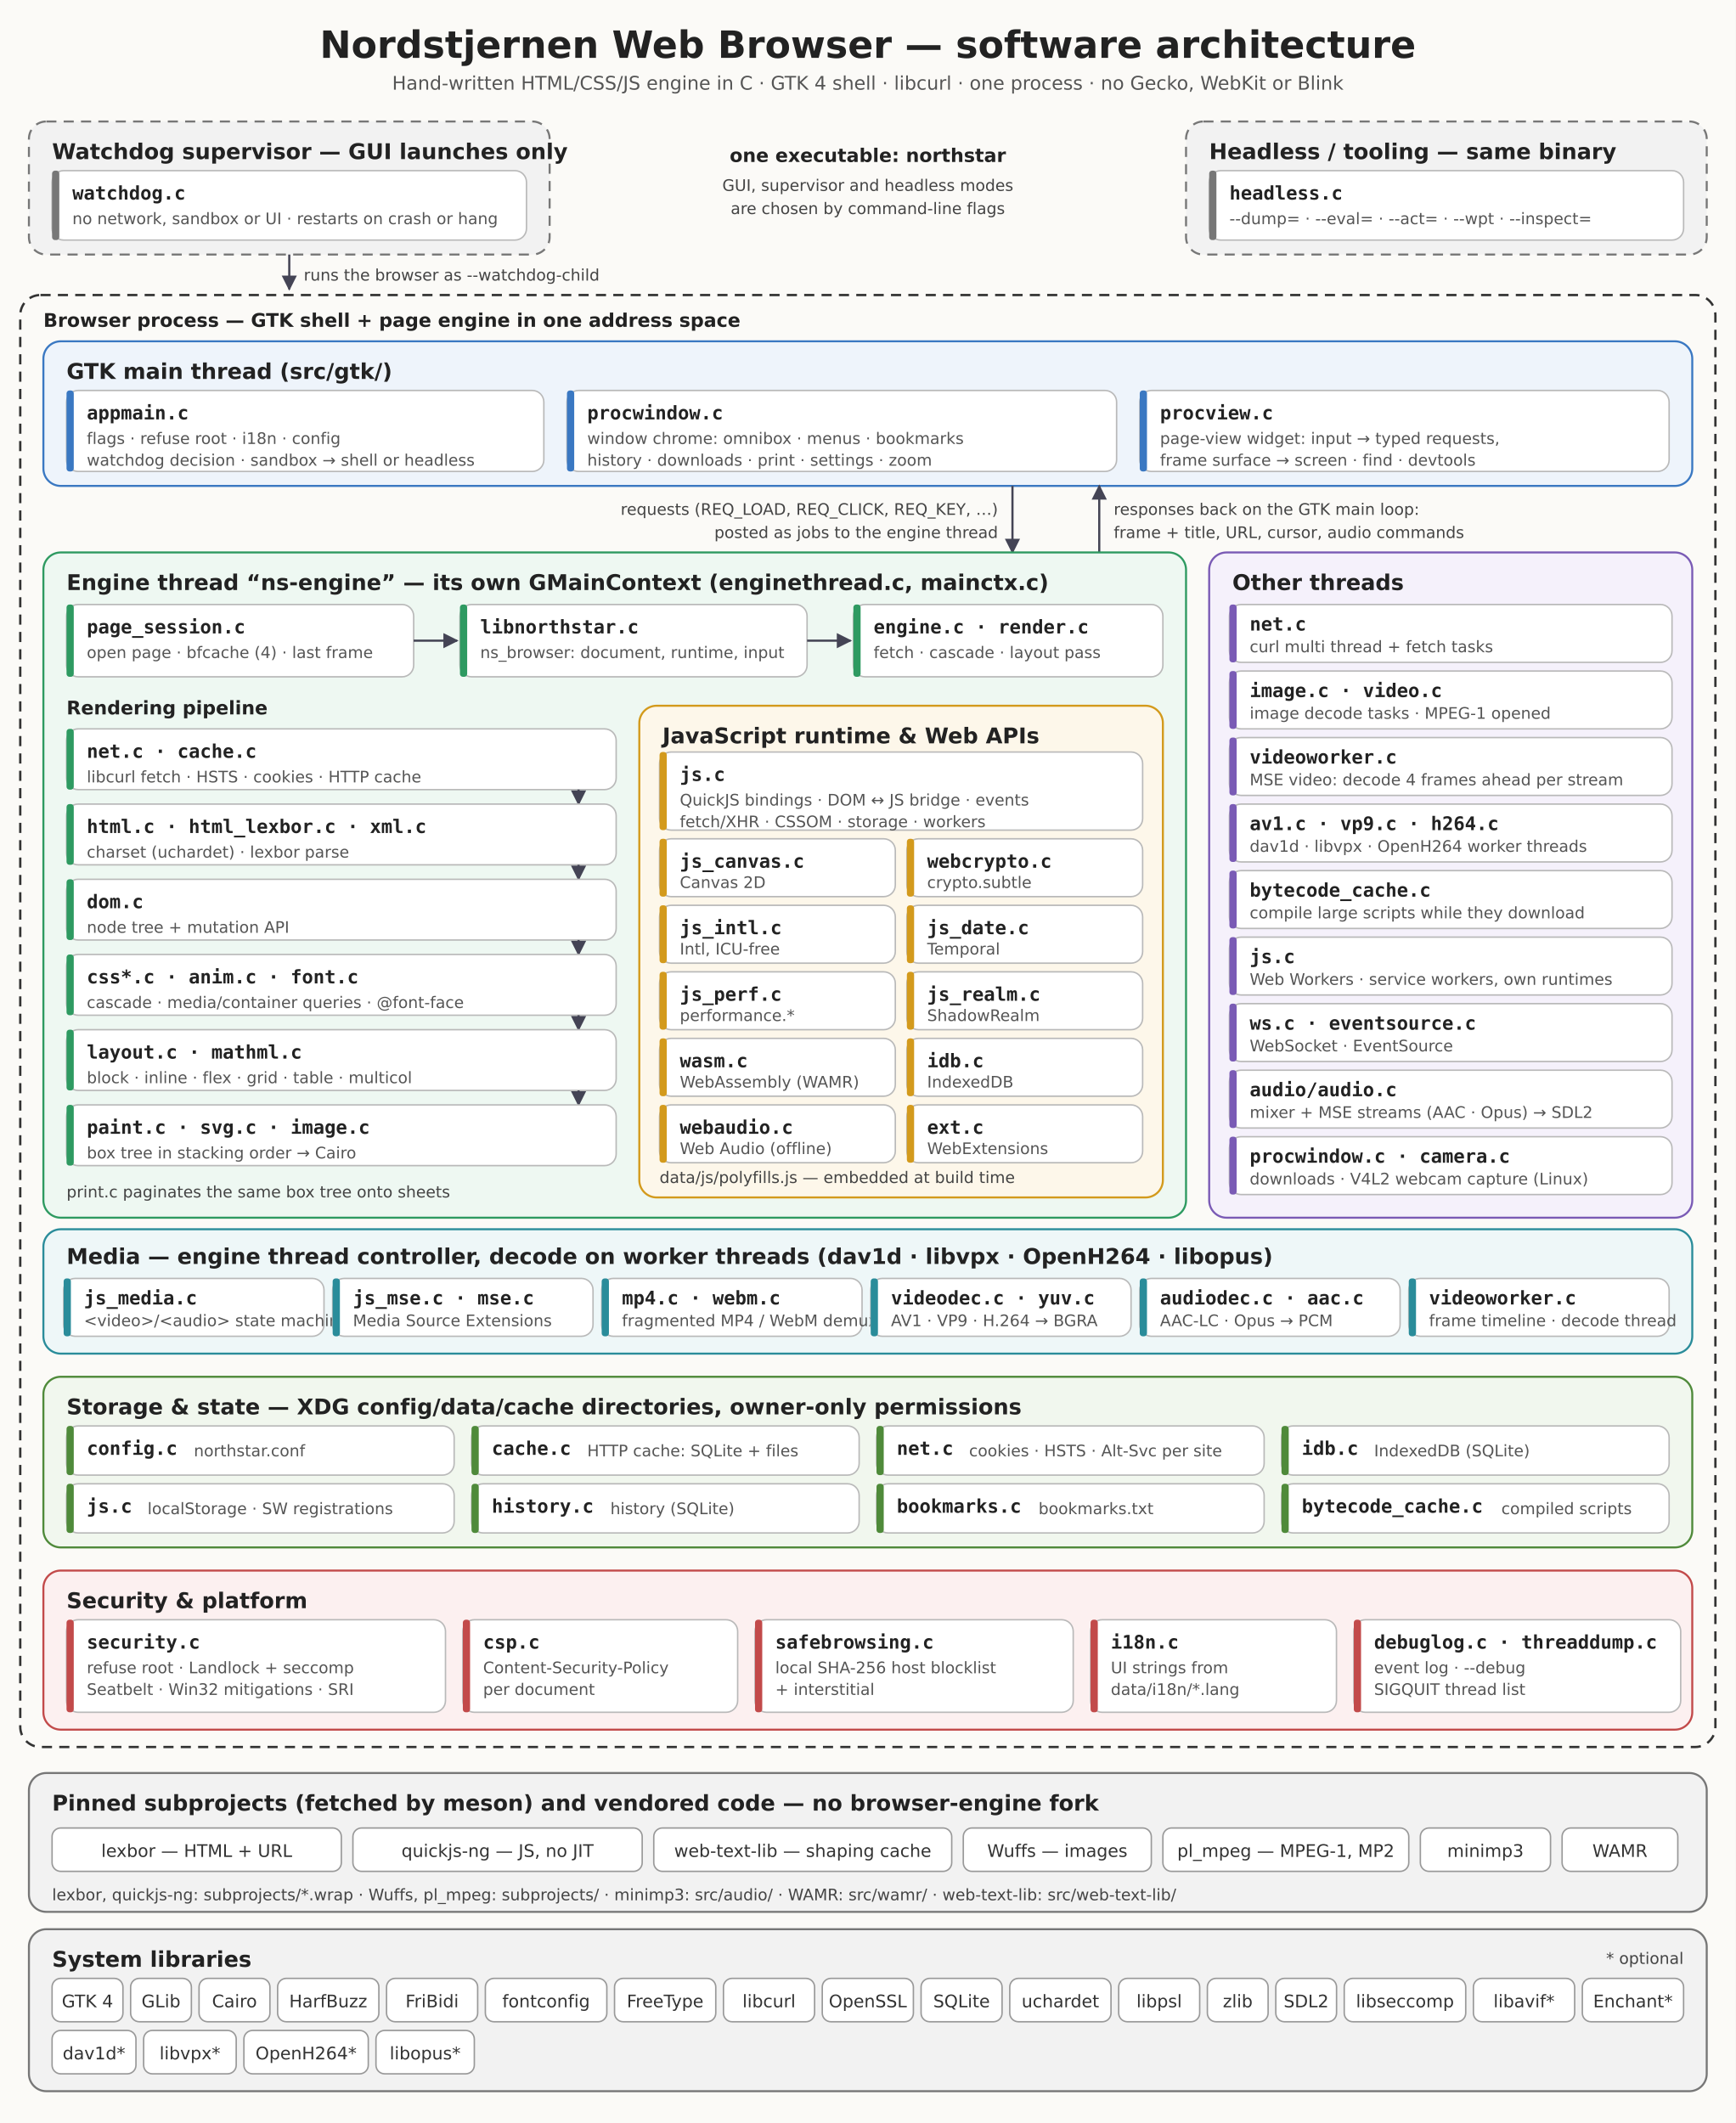
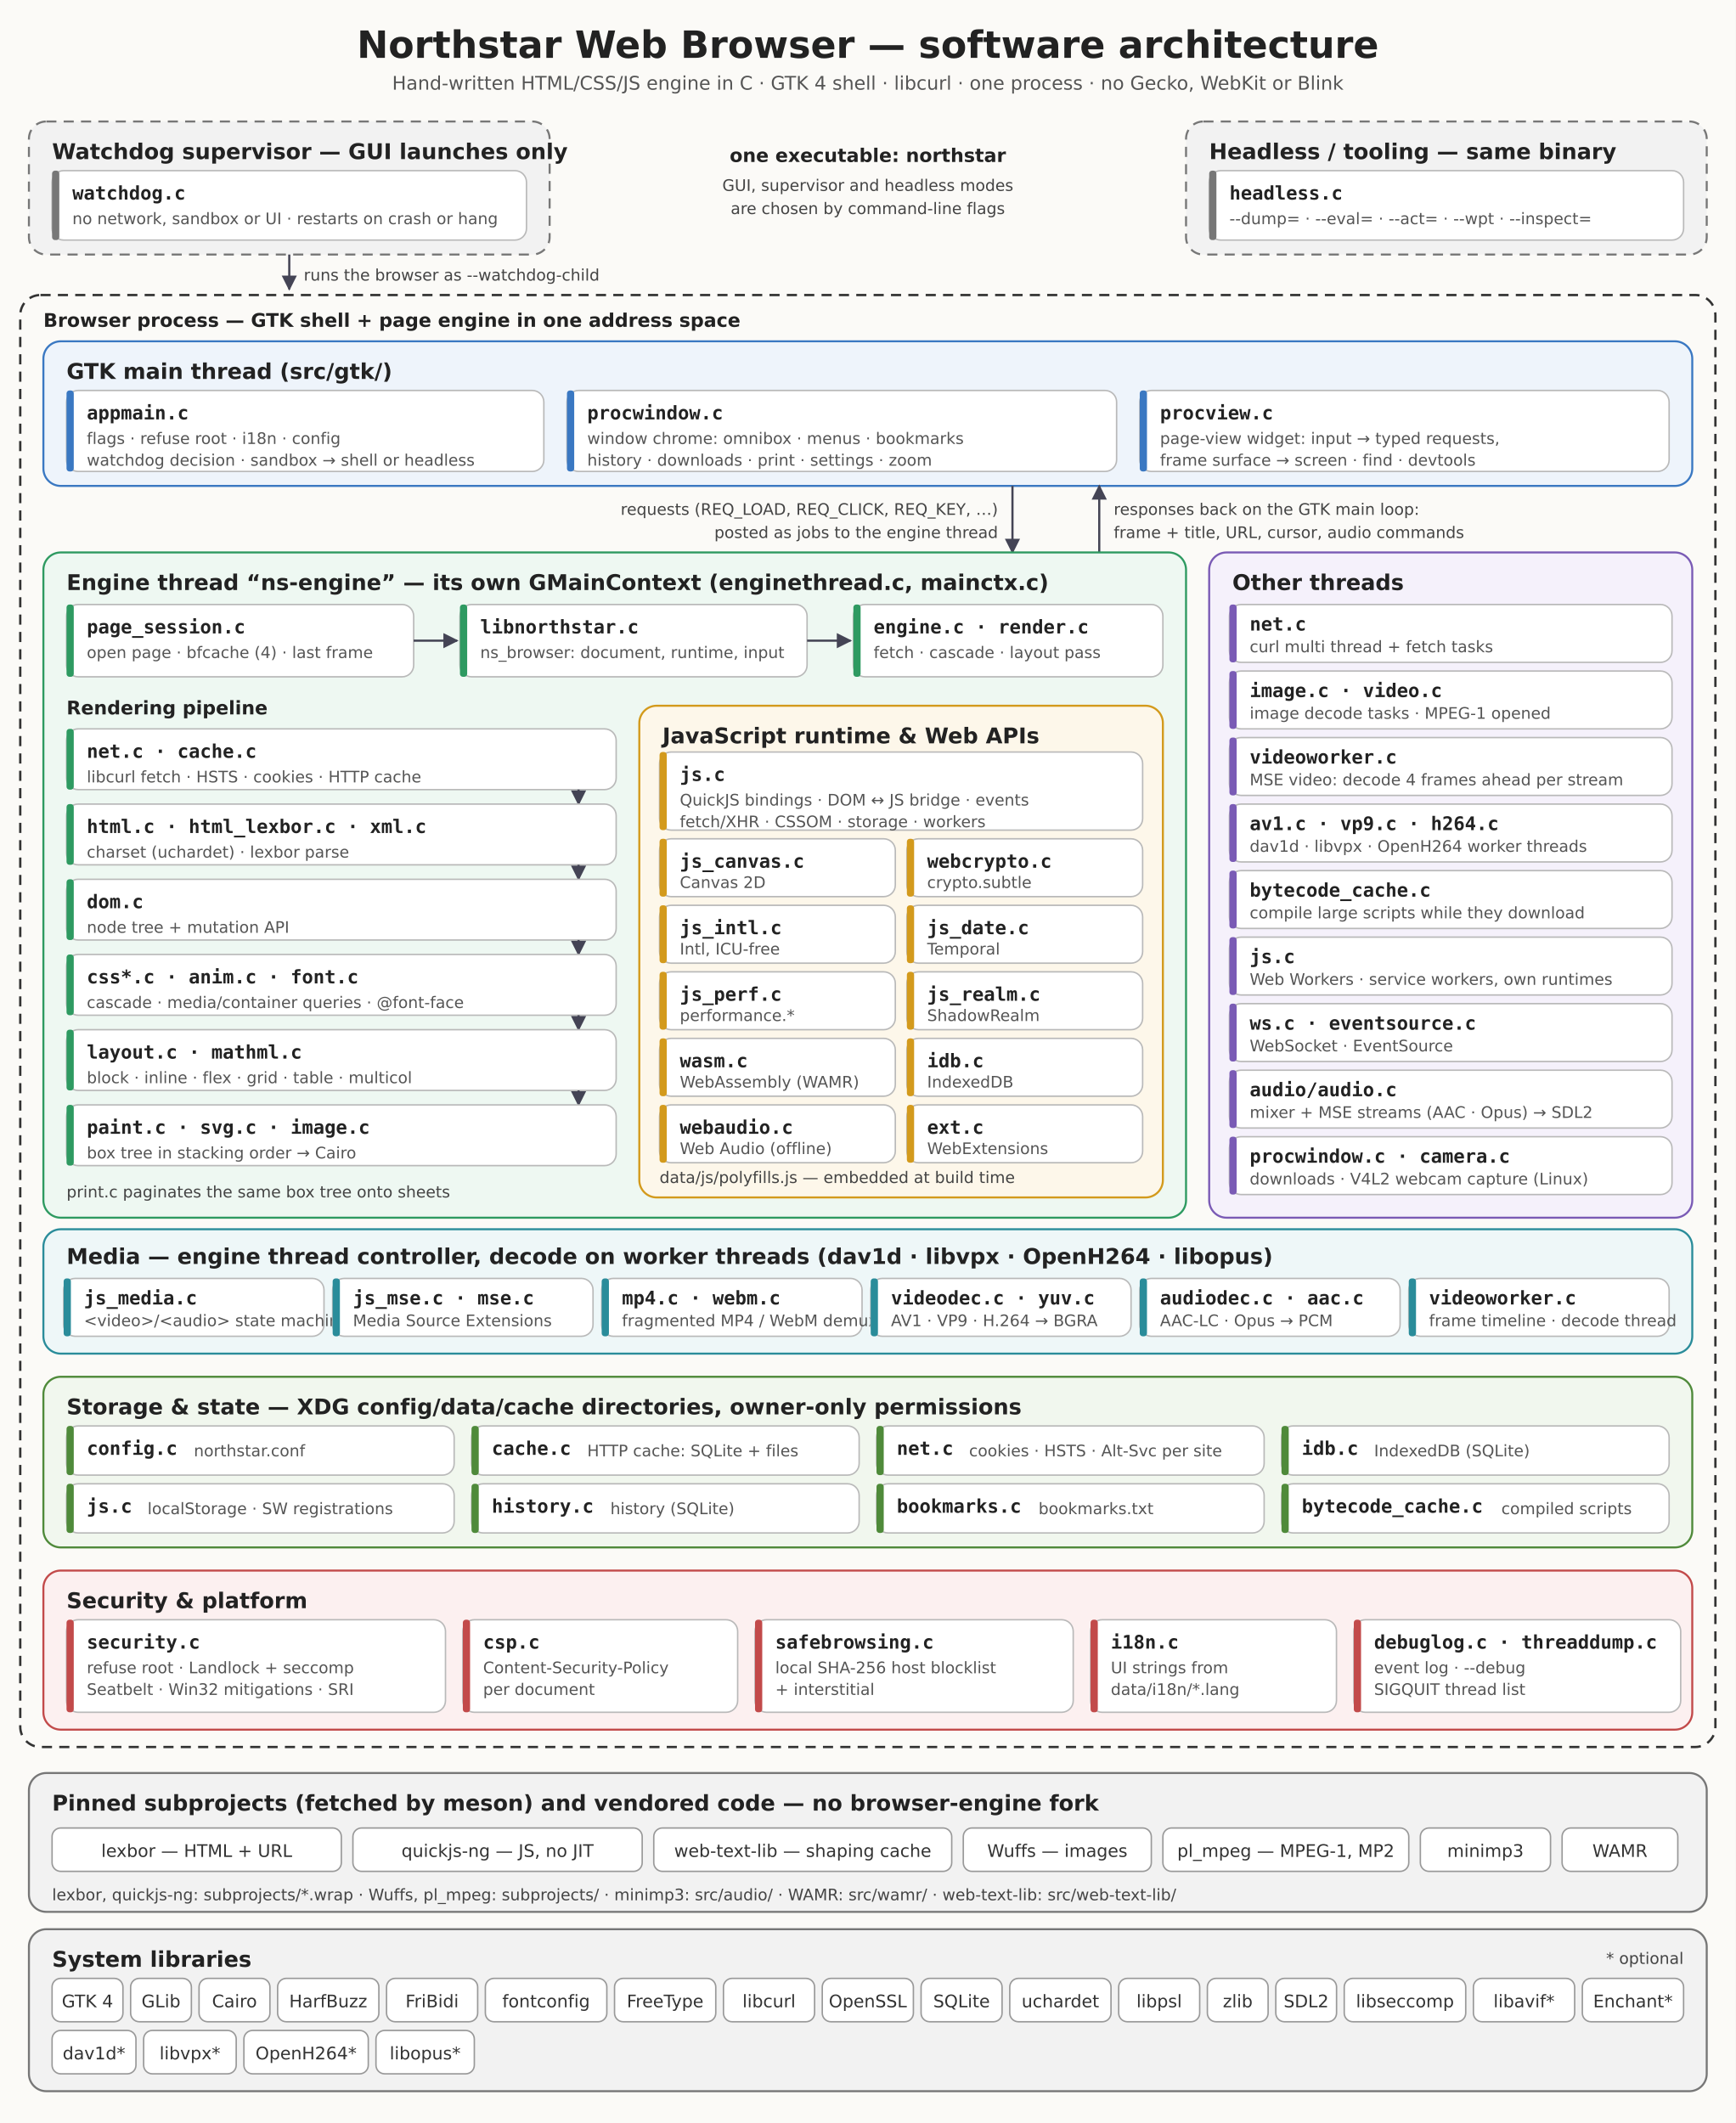
<svg xmlns="http://www.w3.org/2000/svg" viewBox="0 0 1200 1468" width="1200" height="1468" font-family="DejaVu Sans, Verdana, sans-serif">
  <defs>
    <marker id="ah" viewBox="0 0 10 10" refX="9" refY="5" markerWidth="7" markerHeight="7" orient="auto-start-reverse">
      <path d="M0,0 L10,5 L0,10 z" fill="#445" />
    </marker>
    <style>
.bg{fill:#fbfaf7}
.proc{fill:none;stroke:#333;stroke-width:1.6}
.dash{stroke-dasharray:7 5}
.g-shell{fill:#eef4fb;stroke:#3a78c2;stroke-width:1.4}
.g-engine{fill:#eef8f2;stroke:#2e9a61;stroke-width:1.4}
.g-js{fill:#fdf7ea;stroke:#d39a1c;stroke-width:1.4}
.g-thr{fill:#f5f1fb;stroke:#7a5bb5;stroke-width:1.4}
.g-store{fill:#f1f7ee;stroke:#4f8a3a;stroke-width:1.4}
.g-sec{fill:#fcf0f0;stroke:#c24a4a;stroke-width:1.4}
.g-ext{fill:#f2f2f2;stroke:#777;stroke-width:1.4}
.g-media{fill:#eef7f8;stroke:#2a8c9a;stroke-width:1.4}
.mod{fill:#fff;stroke:#b9b9b9;stroke-width:1}
.bar{stroke:none}
.a-shell{fill:#3a78c2}.a-engine{fill:#2e9a61}.a-js{fill:#d39a1c}.a-thr{fill:#7a5bb5}.a-store{fill:#4f8a3a}.a-sec{fill:#c24a4a}.a-ext{fill:#777}.a-media{fill:#2a8c9a}
.chip{fill:#fff;stroke:#999;stroke-width:1}
.title{font-size:26px;font-weight:bold;fill:#222}
.sub{font-size:13px;fill:#555}
.gtitle{font-size:15px;font-weight:bold;fill:#222}
.ptitle{font-size:13px;font-weight:bold;fill:#222}
.file{font-family:"DejaVu Sans Mono",Menlo,Consolas,monospace;font-size:13px;font-weight:bold;fill:#222}
.desc{font-size:11px;fill:#555}
.chiptext{font-size:12px;fill:#333}
.lbl{font-size:11px;fill:#444}
.arr{stroke:#445;stroke-width:1.5;fill:none}
.arrd{stroke:#445;stroke-width:1.5;fill:none;stroke-dasharray:6 4}
</style>
  </defs>
  <rect class="bg" x="0" y="0" width="1200" height="1468" rx="0" />
-   <text class="title" x="600.0" y="40" text-anchor="middle">Nordstjernen Web Browser — software architecture</text>
+   <text class="title" x="600.0" y="40" text-anchor="middle">Northstar Web Browser — software architecture</text>
  <text class="sub" x="600.0" y="62" text-anchor="middle">Hand-written HTML/CSS/JS engine in C · GTK 4 shell · libcurl · one process · no Gecko, WebKit or Blink</text>
  <rect class="g-ext dash" x="20" y="84" width="360" height="92" rx="12" />
  <text class="gtitle" x="36" y="110" text-anchor="start">Watchdog supervisor — GUI launches only</text>
  <rect class="mod" x="36" y="118" width="328" height="48" rx="8" />
  <rect class="bar a-ext" x="36" y="118" width="5" height="48" rx="2" />
  <text class="file" x="50" y="138" text-anchor="start">watchdog.c</text>
  <text class="desc" x="50" y="155" text-anchor="start">no network, sandbox or UI · restarts on crash or hang</text>
  <rect class="g-ext dash" x="820" y="84" width="360" height="92" rx="12" />
  <text class="gtitle" x="836" y="110" text-anchor="start">Headless / tooling — same binary</text>
  <rect class="mod" x="836" y="118" width="328" height="48" rx="8" />
  <rect class="bar a-ext" x="836" y="118" width="5" height="48" rx="2" />
  <text class="file" x="850" y="138" text-anchor="start">headless.c</text>
  <text class="desc" x="850" y="155" text-anchor="start">--dump= · --eval= · --act= · --wpt · --inspect=</text>
  <text class="ptitle" x="600" y="112" text-anchor="middle">one executable: northstar</text>
  <text class="lbl" x="600" y="132" text-anchor="middle">GUI, supervisor and headless modes</text>
  <text class="lbl" x="600" y="148" text-anchor="middle">are chosen by command-line flags</text>
  <line class="arr" x1="200" y1="176" x2="200" y2="200" marker-end="url(#ah)" />
  <text class="lbl" x="210" y="194" text-anchor="start">runs the browser as --watchdog-child</text>
  <rect class="proc dash" x="14" y="204" width="1172" height="1004" rx="14" />
  <text class="ptitle" x="30" y="226" text-anchor="start">Browser process — GTK shell + page engine in one address space</text>
  <rect class="g-shell" x="30" y="236" width="1140" height="100" rx="12" />
  <text class="gtitle" x="46" y="262" text-anchor="start">GTK main thread  (src/gtk/)</text>
  <rect class="mod" x="46" y="270" width="330" height="56" rx="8" />
  <rect class="bar a-shell" x="46" y="270" width="5" height="56" rx="2" />
  <text class="file" x="60" y="290" text-anchor="start">appmain.c</text>
  <text class="desc" x="60" y="307" text-anchor="start">flags · refuse root · i18n · config</text>
  <text class="desc" x="60" y="322" text-anchor="start">watchdog decision · sandbox → shell or headless</text>
  <rect class="mod" x="392" y="270" width="380" height="56" rx="8" />
  <rect class="bar a-shell" x="392" y="270" width="5" height="56" rx="2" />
  <text class="file" x="406" y="290" text-anchor="start">procwindow.c</text>
  <text class="desc" x="406" y="307" text-anchor="start">window chrome: omnibox · menus · bookmarks</text>
  <text class="desc" x="406" y="322" text-anchor="start">history · downloads · print · settings · zoom</text>
  <rect class="mod" x="788" y="270" width="366" height="56" rx="8" />
  <rect class="bar a-shell" x="788" y="270" width="5" height="56" rx="2" />
  <text class="file" x="802" y="290" text-anchor="start">procview.c</text>
  <text class="desc" x="802" y="307" text-anchor="start">page-view widget: input → typed requests,</text>
  <text class="desc" x="802" y="322" text-anchor="start">frame surface → screen · find · devtools</text>
  <line class="arr" x1="700" y1="336" x2="700" y2="382" marker-end="url(#ah)" />
  <line class="arr" x1="760" y1="382" x2="760" y2="336" marker-end="url(#ah)" />
  <text class="lbl" x="690" y="356" text-anchor="end">requests (REQ_LOAD, REQ_CLICK, REQ_KEY, …)</text>
  <text class="lbl" x="690" y="372" text-anchor="end">posted as jobs to the engine thread</text>
  <text class="lbl" x="770" y="356" text-anchor="start">responses back on the GTK main loop:</text>
  <text class="lbl" x="770" y="372" text-anchor="start">frame + title, URL, cursor, audio commands</text>
  <rect class="g-engine" x="30" y="382" width="790" height="460" rx="12" />
  <text class="gtitle" x="46" y="408" text-anchor="start">Engine thread “ns-engine” — its own GMainContext  (enginethread.c, mainctx.c)</text>
  <rect class="mod" x="46" y="418" width="240" height="50" rx="8" />
  <rect class="bar a-engine" x="46" y="418" width="5" height="50" rx="2" />
  <text class="file" x="60" y="438" text-anchor="start">page_session.c</text>
  <text class="desc" x="60" y="455" text-anchor="start">open page · bfcache (4) · last frame</text>
  <rect class="mod" x="318" y="418" width="240" height="50" rx="8" />
  <rect class="bar a-engine" x="318" y="418" width="5" height="50" rx="2" />
  <text class="file" x="332" y="438" text-anchor="start">libnorthstar.c</text>
  <text class="desc" x="332" y="455" text-anchor="start">ns_browser: document, runtime, input</text>
  <rect class="mod" x="590" y="418" width="214" height="50" rx="8" />
  <rect class="bar a-engine" x="590" y="418" width="5" height="50" rx="2" />
  <text class="file" x="604" y="438" text-anchor="start">engine.c · render.c</text>
  <text class="desc" x="604" y="455" text-anchor="start">fetch · cascade · layout pass</text>
  <line class="arr" x1="286" y1="443" x2="316" y2="443" marker-end="url(#ah)" />
  <line class="arr" x1="558" y1="443" x2="588" y2="443" marker-end="url(#ah)" />
  <text class="ptitle" x="46" y="494" text-anchor="start">Rendering pipeline</text>
  <rect class="mod" x="46" y="504" width="380" height="42" rx="8" />
  <rect class="bar a-engine" x="46" y="504" width="5" height="42" rx="2" />
  <text class="file" x="60" y="524" text-anchor="start">net.c · cache.c</text>
  <text class="desc" x="60" y="541" text-anchor="start">libcurl fetch · HSTS · cookies · HTTP cache</text>
  <line class="arr" x1="400" y1="546" x2="400" y2="556" marker-end="url(#ah)" />
  <rect class="mod" x="46" y="556" width="380" height="42" rx="8" />
  <rect class="bar a-engine" x="46" y="556" width="5" height="42" rx="2" />
  <text class="file" x="60" y="576" text-anchor="start">html.c · html_lexbor.c · xml.c</text>
  <text class="desc" x="60" y="593" text-anchor="start">charset (uchardet) · lexbor parse</text>
  <line class="arr" x1="400" y1="598" x2="400" y2="608" marker-end="url(#ah)" />
  <rect class="mod" x="46" y="608" width="380" height="42" rx="8" />
  <rect class="bar a-engine" x="46" y="608" width="5" height="42" rx="2" />
  <text class="file" x="60" y="628" text-anchor="start">dom.c</text>
  <text class="desc" x="60" y="645" text-anchor="start">node tree + mutation API</text>
  <line class="arr" x1="400" y1="650" x2="400" y2="660" marker-end="url(#ah)" />
  <rect class="mod" x="46" y="660" width="380" height="42" rx="8" />
  <rect class="bar a-engine" x="46" y="660" width="5" height="42" rx="2" />
  <text class="file" x="60" y="680" text-anchor="start">css*.c · anim.c · font.c</text>
  <text class="desc" x="60" y="697" text-anchor="start">cascade · media/container queries · @font-face</text>
  <line class="arr" x1="400" y1="702" x2="400" y2="712" marker-end="url(#ah)" />
  <rect class="mod" x="46" y="712" width="380" height="42" rx="8" />
  <rect class="bar a-engine" x="46" y="712" width="5" height="42" rx="2" />
  <text class="file" x="60" y="732" text-anchor="start">layout.c · mathml.c</text>
  <text class="desc" x="60" y="749" text-anchor="start">block · inline · flex · grid · table · multicol</text>
  <line class="arr" x1="400" y1="754" x2="400" y2="764" marker-end="url(#ah)" />
  <rect class="mod" x="46" y="764" width="380" height="42" rx="8" />
  <rect class="bar a-engine" x="46" y="764" width="5" height="42" rx="2" />
  <text class="file" x="60" y="784" text-anchor="start">paint.c · svg.c · image.c</text>
  <text class="desc" x="60" y="801" text-anchor="start">box tree in stacking order → Cairo</text>
  <text class="lbl" x="46" y="828" text-anchor="start">print.c paginates the same box tree onto sheets</text>
  <rect class="g-js" x="442" y="488" width="362" height="340" rx="12" />
  <text class="gtitle" x="458" y="514" text-anchor="start">JavaScript runtime &amp; Web APIs</text>
  <rect class="mod" x="456" y="520" width="334" height="54" rx="8" />
  <rect class="bar a-js" x="456" y="520" width="5" height="54" rx="2" />
  <text class="file" x="470" y="540" text-anchor="start">js.c</text>
  <text class="desc" x="470" y="557" text-anchor="start">QuickJS bindings · DOM ↔ JS bridge · events</text>
  <text class="desc" x="470" y="572" text-anchor="start">fetch/XHR · CSSOM · storage · workers</text>
  <rect class="mod" x="456" y="580" width="163" height="40" rx="8" />
  <rect class="bar a-js" x="456" y="580" width="5" height="40" rx="2" />
  <text class="file" x="470" y="600" text-anchor="start">js_canvas.c</text>
  <text class="desc" x="470" y="617" text-anchor="start" />
  <text class="desc" x="470" y="614" text-anchor="start">Canvas 2D</text>
  <rect class="mod" x="627" y="580" width="163" height="40" rx="8" />
  <rect class="bar a-js" x="627" y="580" width="5" height="40" rx="2" />
  <text class="file" x="641" y="600" text-anchor="start">webcrypto.c</text>
  <text class="desc" x="641" y="617" text-anchor="start" />
  <text class="desc" x="641" y="614" text-anchor="start">crypto.subtle</text>
  <rect class="mod" x="456" y="626" width="163" height="40" rx="8" />
  <rect class="bar a-js" x="456" y="626" width="5" height="40" rx="2" />
  <text class="file" x="470" y="646" text-anchor="start">js_intl.c</text>
  <text class="desc" x="470" y="663" text-anchor="start" />
  <text class="desc" x="470" y="660" text-anchor="start">Intl, ICU-free</text>
  <rect class="mod" x="627" y="626" width="163" height="40" rx="8" />
  <rect class="bar a-js" x="627" y="626" width="5" height="40" rx="2" />
  <text class="file" x="641" y="646" text-anchor="start">js_date.c</text>
  <text class="desc" x="641" y="663" text-anchor="start" />
  <text class="desc" x="641" y="660" text-anchor="start">Temporal</text>
  <rect class="mod" x="456" y="672" width="163" height="40" rx="8" />
  <rect class="bar a-js" x="456" y="672" width="5" height="40" rx="2" />
  <text class="file" x="470" y="692" text-anchor="start">js_perf.c</text>
  <text class="desc" x="470" y="709" text-anchor="start" />
  <text class="desc" x="470" y="706" text-anchor="start">performance.*</text>
  <rect class="mod" x="627" y="672" width="163" height="40" rx="8" />
  <rect class="bar a-js" x="627" y="672" width="5" height="40" rx="2" />
  <text class="file" x="641" y="692" text-anchor="start">js_realm.c</text>
  <text class="desc" x="641" y="709" text-anchor="start" />
  <text class="desc" x="641" y="706" text-anchor="start">ShadowRealm</text>
  <rect class="mod" x="456" y="718" width="163" height="40" rx="8" />
  <rect class="bar a-js" x="456" y="718" width="5" height="40" rx="2" />
  <text class="file" x="470" y="738" text-anchor="start">wasm.c</text>
  <text class="desc" x="470" y="755" text-anchor="start" />
  <text class="desc" x="470" y="752" text-anchor="start">WebAssembly (WAMR)</text>
  <rect class="mod" x="627" y="718" width="163" height="40" rx="8" />
  <rect class="bar a-js" x="627" y="718" width="5" height="40" rx="2" />
  <text class="file" x="641" y="738" text-anchor="start">idb.c</text>
  <text class="desc" x="641" y="755" text-anchor="start" />
  <text class="desc" x="641" y="752" text-anchor="start">IndexedDB</text>
  <rect class="mod" x="456" y="764" width="163" height="40" rx="8" />
  <rect class="bar a-js" x="456" y="764" width="5" height="40" rx="2" />
  <text class="file" x="470" y="784" text-anchor="start">webaudio.c</text>
  <text class="desc" x="470" y="801" text-anchor="start" />
  <text class="desc" x="470" y="798" text-anchor="start">Web Audio (offline)</text>
  <rect class="mod" x="627" y="764" width="163" height="40" rx="8" />
  <rect class="bar a-js" x="627" y="764" width="5" height="40" rx="2" />
  <text class="file" x="641" y="784" text-anchor="start">ext.c</text>
  <text class="desc" x="641" y="801" text-anchor="start" />
  <text class="desc" x="641" y="798" text-anchor="start">WebExtensions</text>
  <text class="lbl" x="456" y="818" text-anchor="start">data/js/polyfills.js — embedded at build time</text>
  <rect class="g-thr" x="836" y="382" width="334" height="460" rx="12" />
  <text class="gtitle" x="852" y="408" text-anchor="start">Other threads</text>
  <rect class="mod" x="850" y="418" width="306" height="40" rx="8" />
  <rect class="bar a-thr" x="850" y="418" width="5" height="40" rx="2" />
  <text class="file" x="864" y="436" text-anchor="start">net.c</text>
  <text class="desc" x="864" y="451" text-anchor="start">curl multi thread + fetch tasks</text>
  <rect class="mod" x="850" y="464" width="306" height="40" rx="8" />
  <rect class="bar a-thr" x="850" y="464" width="5" height="40" rx="2" />
  <text class="file" x="864" y="482" text-anchor="start">image.c · video.c</text>
  <text class="desc" x="864" y="497" text-anchor="start">image decode tasks · MPEG-1 opened</text>
  <rect class="mod" x="850" y="510" width="306" height="40" rx="8" />
  <rect class="bar a-thr" x="850" y="510" width="5" height="40" rx="2" />
  <text class="file" x="864" y="528" text-anchor="start">videoworker.c</text>
  <text class="desc" x="864" y="543" text-anchor="start">MSE video: decode 4 frames ahead per stream</text>
  <rect class="mod" x="850" y="556" width="306" height="40" rx="8" />
  <rect class="bar a-thr" x="850" y="556" width="5" height="40" rx="2" />
  <text class="file" x="864" y="574" text-anchor="start">av1.c · vp9.c · h264.c</text>
  <text class="desc" x="864" y="589" text-anchor="start">dav1d · libvpx · OpenH264 worker threads</text>
  <rect class="mod" x="850" y="602" width="306" height="40" rx="8" />
  <rect class="bar a-thr" x="850" y="602" width="5" height="40" rx="2" />
  <text class="file" x="864" y="620" text-anchor="start">bytecode_cache.c</text>
  <text class="desc" x="864" y="635" text-anchor="start">compile large scripts while they download</text>
  <rect class="mod" x="850" y="648" width="306" height="40" rx="8" />
  <rect class="bar a-thr" x="850" y="648" width="5" height="40" rx="2" />
  <text class="file" x="864" y="666" text-anchor="start">js.c</text>
  <text class="desc" x="864" y="681" text-anchor="start">Web Workers · service workers, own runtimes</text>
  <rect class="mod" x="850" y="694" width="306" height="40" rx="8" />
  <rect class="bar a-thr" x="850" y="694" width="5" height="40" rx="2" />
  <text class="file" x="864" y="712" text-anchor="start">ws.c · eventsource.c</text>
  <text class="desc" x="864" y="727" text-anchor="start">WebSocket · EventSource</text>
  <rect class="mod" x="850" y="740" width="306" height="40" rx="8" />
  <rect class="bar a-thr" x="850" y="740" width="5" height="40" rx="2" />
  <text class="file" x="864" y="758" text-anchor="start">audio/audio.c</text>
  <text class="desc" x="864" y="773" text-anchor="start">mixer + MSE streams (AAC · Opus) → SDL2</text>
  <rect class="mod" x="850" y="786" width="306" height="40" rx="8" />
  <rect class="bar a-thr" x="850" y="786" width="5" height="40" rx="2" />
  <text class="file" x="864" y="804" text-anchor="start">procwindow.c · camera.c</text>
  <text class="desc" x="864" y="819" text-anchor="start">downloads · V4L2 webcam capture (Linux)</text>
  <rect class="g-media" x="30" y="850" width="1140" height="86" rx="12" />
  <text class="gtitle" x="46" y="874" text-anchor="start">Media — engine thread controller, decode on worker threads (dav1d · libvpx · OpenH264 · libopus)</text>
  <rect class="mod" x="44" y="884" width="180" height="40" rx="8" />
  <rect class="bar a-media" x="44" y="884" width="5" height="40" rx="2" />
  <text class="file" x="58" y="902" text-anchor="start">js_media.c</text>
  <text class="desc" x="58" y="917" text-anchor="start">&lt;video&gt;/&lt;audio&gt; state machine</text>
  <rect class="mod" x="230" y="884" width="180" height="40" rx="8" />
  <rect class="bar a-media" x="230" y="884" width="5" height="40" rx="2" />
  <text class="file" x="244" y="902" text-anchor="start">js_mse.c · mse.c</text>
  <text class="desc" x="244" y="917" text-anchor="start">Media Source Extensions</text>
  <rect class="mod" x="416" y="884" width="180" height="40" rx="8" />
  <rect class="bar a-media" x="416" y="884" width="5" height="40" rx="2" />
  <text class="file" x="430" y="902" text-anchor="start">mp4.c · webm.c</text>
  <text class="desc" x="430" y="917" text-anchor="start">fragmented MP4 / WebM demux</text>
  <rect class="mod" x="602" y="884" width="180" height="40" rx="8" />
  <rect class="bar a-media" x="602" y="884" width="5" height="40" rx="2" />
  <text class="file" x="616" y="902" text-anchor="start">videodec.c · yuv.c</text>
  <text class="desc" x="616" y="917" text-anchor="start">AV1 · VP9 · H.264 → BGRA</text>
  <rect class="mod" x="788" y="884" width="180" height="40" rx="8" />
  <rect class="bar a-media" x="788" y="884" width="5" height="40" rx="2" />
  <text class="file" x="802" y="902" text-anchor="start">audiodec.c · aac.c</text>
  <text class="desc" x="802" y="917" text-anchor="start">AAC-LC · Opus → PCM</text>
  <rect class="mod" x="974" y="884" width="180" height="40" rx="8" />
  <rect class="bar a-media" x="974" y="884" width="5" height="40" rx="2" />
  <text class="file" x="988" y="902" text-anchor="start">videoworker.c</text>
  <text class="desc" x="988" y="917" text-anchor="start">frame timeline · decode thread</text>
  <rect class="g-store" x="30" y="952" width="1140" height="118" rx="12" />
  <text class="gtitle" x="46" y="978" text-anchor="start">Storage &amp; state — XDG config/data/cache directories, owner-only permissions</text>
  <rect class="mod" x="46" y="986" width="268" height="34" rx="8" />
  <rect class="bar a-store" x="46" y="986" width="5" height="34" rx="2" />
  <text class="file" x="60" y="1006" text-anchor="start">config.c</text>
  <text class="desc" x="60" y="1023" text-anchor="start" />
  <text class="desc" x="134" y="1007" text-anchor="start">northstar.conf</text>
  <rect class="mod" x="326" y="986" width="268" height="34" rx="8" />
  <rect class="bar a-store" x="326" y="986" width="5" height="34" rx="2" />
  <text class="file" x="340" y="1006" text-anchor="start">cache.c</text>
  <text class="desc" x="340" y="1023" text-anchor="start" />
  <text class="desc" x="406" y="1007" text-anchor="start">HTTP cache: SQLite + files</text>
  <rect class="mod" x="606" y="986" width="268" height="34" rx="8" />
  <rect class="bar a-store" x="606" y="986" width="5" height="34" rx="2" />
  <text class="file" x="620" y="1006" text-anchor="start">net.c</text>
  <text class="desc" x="620" y="1023" text-anchor="start" />
  <text class="desc" x="670" y="1007" text-anchor="start">cookies · HSTS · Alt-Svc per site</text>
  <rect class="mod" x="886" y="986" width="268" height="34" rx="8" />
  <rect class="bar a-store" x="886" y="986" width="5" height="34" rx="2" />
  <text class="file" x="900" y="1006" text-anchor="start">idb.c</text>
  <text class="desc" x="900" y="1023" text-anchor="start" />
  <text class="desc" x="950" y="1007" text-anchor="start">IndexedDB (SQLite)</text>
  <rect class="mod" x="46" y="1026" width="268" height="34" rx="8" />
  <rect class="bar a-store" x="46" y="1026" width="5" height="34" rx="2" />
  <text class="file" x="60" y="1046" text-anchor="start">js.c</text>
  <text class="desc" x="60" y="1063" text-anchor="start" />
  <text class="desc" x="102" y="1047" text-anchor="start">localStorage · SW registrations</text>
  <rect class="mod" x="326" y="1026" width="268" height="34" rx="8" />
  <rect class="bar a-store" x="326" y="1026" width="5" height="34" rx="2" />
  <text class="file" x="340" y="1046" text-anchor="start">history.c</text>
  <text class="desc" x="340" y="1063" text-anchor="start" />
  <text class="desc" x="422" y="1047" text-anchor="start">history (SQLite)</text>
  <rect class="mod" x="606" y="1026" width="268" height="34" rx="8" />
  <rect class="bar a-store" x="606" y="1026" width="5" height="34" rx="2" />
  <text class="file" x="620" y="1046" text-anchor="start">bookmarks.c</text>
  <text class="desc" x="620" y="1063" text-anchor="start" />
  <text class="desc" x="718" y="1047" text-anchor="start">bookmarks.txt</text>
  <rect class="mod" x="886" y="1026" width="268" height="34" rx="8" />
  <rect class="bar a-store" x="886" y="1026" width="5" height="34" rx="2" />
  <text class="file" x="900" y="1046" text-anchor="start">bytecode_cache.c</text>
  <text class="desc" x="900" y="1063" text-anchor="start" />
  <text class="desc" x="1038" y="1047" text-anchor="start">compiled scripts</text>
  <rect class="g-sec" x="30" y="1086" width="1140" height="110" rx="12" />
  <text class="gtitle" x="46" y="1112" text-anchor="start">Security &amp; platform</text>
  <rect class="mod" x="46" y="1120" width="262" height="64" rx="8" />
  <rect class="bar a-sec" x="46" y="1120" width="5" height="64" rx="2" />
  <text class="file" x="60" y="1140" text-anchor="start">security.c</text>
  <text class="desc" x="60" y="1157" text-anchor="start">refuse root · Landlock + seccomp</text>
  <text class="desc" x="60" y="1172" text-anchor="start">Seatbelt · Win32 mitigations · SRI</text>
  <rect class="mod" x="320" y="1120" width="190" height="64" rx="8" />
  <rect class="bar a-sec" x="320" y="1120" width="5" height="64" rx="2" />
  <text class="file" x="334" y="1140" text-anchor="start">csp.c</text>
  <text class="desc" x="334" y="1157" text-anchor="start">Content-Security-Policy</text>
  <text class="desc" x="334" y="1172" text-anchor="start">per document</text>
  <rect class="mod" x="522" y="1120" width="220" height="64" rx="8" />
  <rect class="bar a-sec" x="522" y="1120" width="5" height="64" rx="2" />
  <text class="file" x="536" y="1140" text-anchor="start">safebrowsing.c</text>
  <text class="desc" x="536" y="1157" text-anchor="start">local SHA-256 host blocklist</text>
  <text class="desc" x="536" y="1172" text-anchor="start">+ interstitial</text>
  <rect class="mod" x="754" y="1120" width="170" height="64" rx="8" />
  <rect class="bar a-sec" x="754" y="1120" width="5" height="64" rx="2" />
  <text class="file" x="768" y="1140" text-anchor="start">i18n.c</text>
  <text class="desc" x="768" y="1157" text-anchor="start">UI strings from</text>
  <text class="desc" x="768" y="1172" text-anchor="start">data/i18n/*.lang</text>
  <rect class="mod" x="936" y="1120" width="226" height="64" rx="8" />
  <rect class="bar a-sec" x="936" y="1120" width="5" height="64" rx="2" />
  <text class="file" x="950" y="1140" text-anchor="start">debuglog.c · threaddump.c</text>
  <text class="desc" x="950" y="1157" text-anchor="start">event log · --debug</text>
  <text class="desc" x="950" y="1172" text-anchor="start">SIGQUIT thread list</text>
  <rect class="g-ext" x="20" y="1226" width="1160" height="96" rx="12" />
  <text class="gtitle" x="36" y="1252" text-anchor="start">Pinned subprojects (fetched by meson) and vendored code — no browser-engine fork</text>
  <rect class="chip" x="36" y="1264" width="200" height="30" rx="6" />
  <text class="chiptext" x="136.0" y="1284" text-anchor="middle">lexbor — HTML + URL</text>
  <rect class="chip" x="244" y="1264" width="200" height="30" rx="6" />
  <text class="chiptext" x="344.0" y="1284" text-anchor="middle">quickjs-ng — JS, no JIT</text>
  <rect class="chip" x="452" y="1264" width="206" height="30" rx="6" />
  <text class="chiptext" x="555.0" y="1284" text-anchor="middle">web-text-lib — shaping cache</text>
  <rect class="chip" x="666" y="1264" width="130" height="30" rx="6" />
  <text class="chiptext" x="731.0" y="1284" text-anchor="middle">Wuffs — images</text>
  <rect class="chip" x="804" y="1264" width="170" height="30" rx="6" />
  <text class="chiptext" x="889.0" y="1284" text-anchor="middle">pl_mpeg — MPEG-1, MP2</text>
  <rect class="chip" x="982" y="1264" width="90" height="30" rx="6" />
  <text class="chiptext" x="1027.0" y="1284" text-anchor="middle">minimp3</text>
  <rect class="chip" x="1080" y="1264" width="80" height="30" rx="6" />
  <text class="chiptext" x="1120.0" y="1284" text-anchor="middle">WAMR</text>
  <text class="lbl" x="36" y="1314" text-anchor="start">lexbor, quickjs-ng: subprojects/*.wrap · Wuffs, pl_mpeg: subprojects/ · minimp3: src/audio/ · WAMR: src/wamr/ · web-text-lib: src/web-text-lib/</text>
  <rect class="g-ext" x="20" y="1334" width="1160" height="112" rx="12" />
  <text class="gtitle" x="36" y="1360" text-anchor="start">System libraries</text>
  <rect class="chip" x="36" y="1368" width="49" height="30" rx="6" />
  <text class="chiptext" x="60.5" y="1388" text-anchor="middle">GTK 4</text>
  <rect class="chip" x="90.312" y="1368" width="42" height="30" rx="6" />
  <text class="chiptext" x="111.312" y="1388" text-anchor="middle">GLib</text>
  <rect class="chip" x="137.625" y="1368" width="49" height="30" rx="6" />
  <text class="chiptext" x="162.125" y="1388" text-anchor="middle">Cairo</text>
  <rect class="chip" x="191.938" y="1368" width="70" height="30" rx="6" />
  <text class="chiptext" x="226.938" y="1388" text-anchor="middle">HarfBuzz</text>
  <rect class="chip" x="267.25" y="1368" width="63" height="30" rx="6" />
  <text class="chiptext" x="298.75" y="1388" text-anchor="middle">FriBidi</text>
  <rect class="chip" x="335.562" y="1368" width="84" height="30" rx="6" />
  <text class="chiptext" x="377.562" y="1388" text-anchor="middle">fontconfig</text>
  <rect class="chip" x="424.875" y="1368" width="70" height="30" rx="6" />
  <text class="chiptext" x="459.875" y="1388" text-anchor="middle">FreeType</text>
  <rect class="chip" x="500.188" y="1368" width="63" height="30" rx="6" />
  <text class="chiptext" x="531.688" y="1388" text-anchor="middle">libcurl</text>
  <rect class="chip" x="568.5" y="1368" width="63" height="30" rx="6" />
  <text class="chiptext" x="600.0" y="1388" text-anchor="middle">OpenSSL</text>
  <rect class="chip" x="636.812" y="1368" width="56" height="30" rx="6" />
  <text class="chiptext" x="664.812" y="1388" text-anchor="middle">SQLite</text>
  <rect class="chip" x="698.125" y="1368" width="70" height="30" rx="6" />
  <text class="chiptext" x="733.125" y="1388" text-anchor="middle">uchardet</text>
  <rect class="chip" x="773.438" y="1368" width="56" height="30" rx="6" />
  <text class="chiptext" x="801.438" y="1388" text-anchor="middle">libpsl</text>
  <rect class="chip" x="834.75" y="1368" width="42" height="30" rx="6" />
  <text class="chiptext" x="855.75" y="1388" text-anchor="middle">zlib</text>
  <rect class="chip" x="882.062" y="1368" width="42" height="30" rx="6" />
  <text class="chiptext" x="903.062" y="1388" text-anchor="middle">SDL2</text>
  <rect class="chip" x="929.375" y="1368" width="84" height="30" rx="6" />
  <text class="chiptext" x="971.375" y="1388" text-anchor="middle">libseccomp</text>
  <rect class="chip" x="1018.688" y="1368" width="70" height="30" rx="6" />
  <text class="chiptext" x="1053.688" y="1388" text-anchor="middle">libavif*</text>
  <rect class="chip" x="1094.0" y="1368" width="70" height="30" rx="6" />
  <text class="chiptext" x="1129.0" y="1388" text-anchor="middle">Enchant*</text>
  <text class="lbl" x="1164" y="1358" text-anchor="end">* optional</text>
  <rect class="chip" x="36" y="1404" width="58" height="30" rx="6" />
  <text class="chiptext" x="65" y="1424" text-anchor="middle">dav1d*</text>
  <rect class="chip" x="99.312" y="1404" width="64" height="30" rx="6" />
  <text class="chiptext" x="131.312" y="1424" text-anchor="middle">libvpx*</text>
  <rect class="chip" x="168.625" y="1404" width="86" height="30" rx="6" />
  <text class="chiptext" x="211.625" y="1424" text-anchor="middle">OpenH264*</text>
  <rect class="chip" x="259.938" y="1404" width="68" height="30" rx="6" />
  <text class="chiptext" x="293.938" y="1424" text-anchor="middle">libopus*</text>
</svg>
